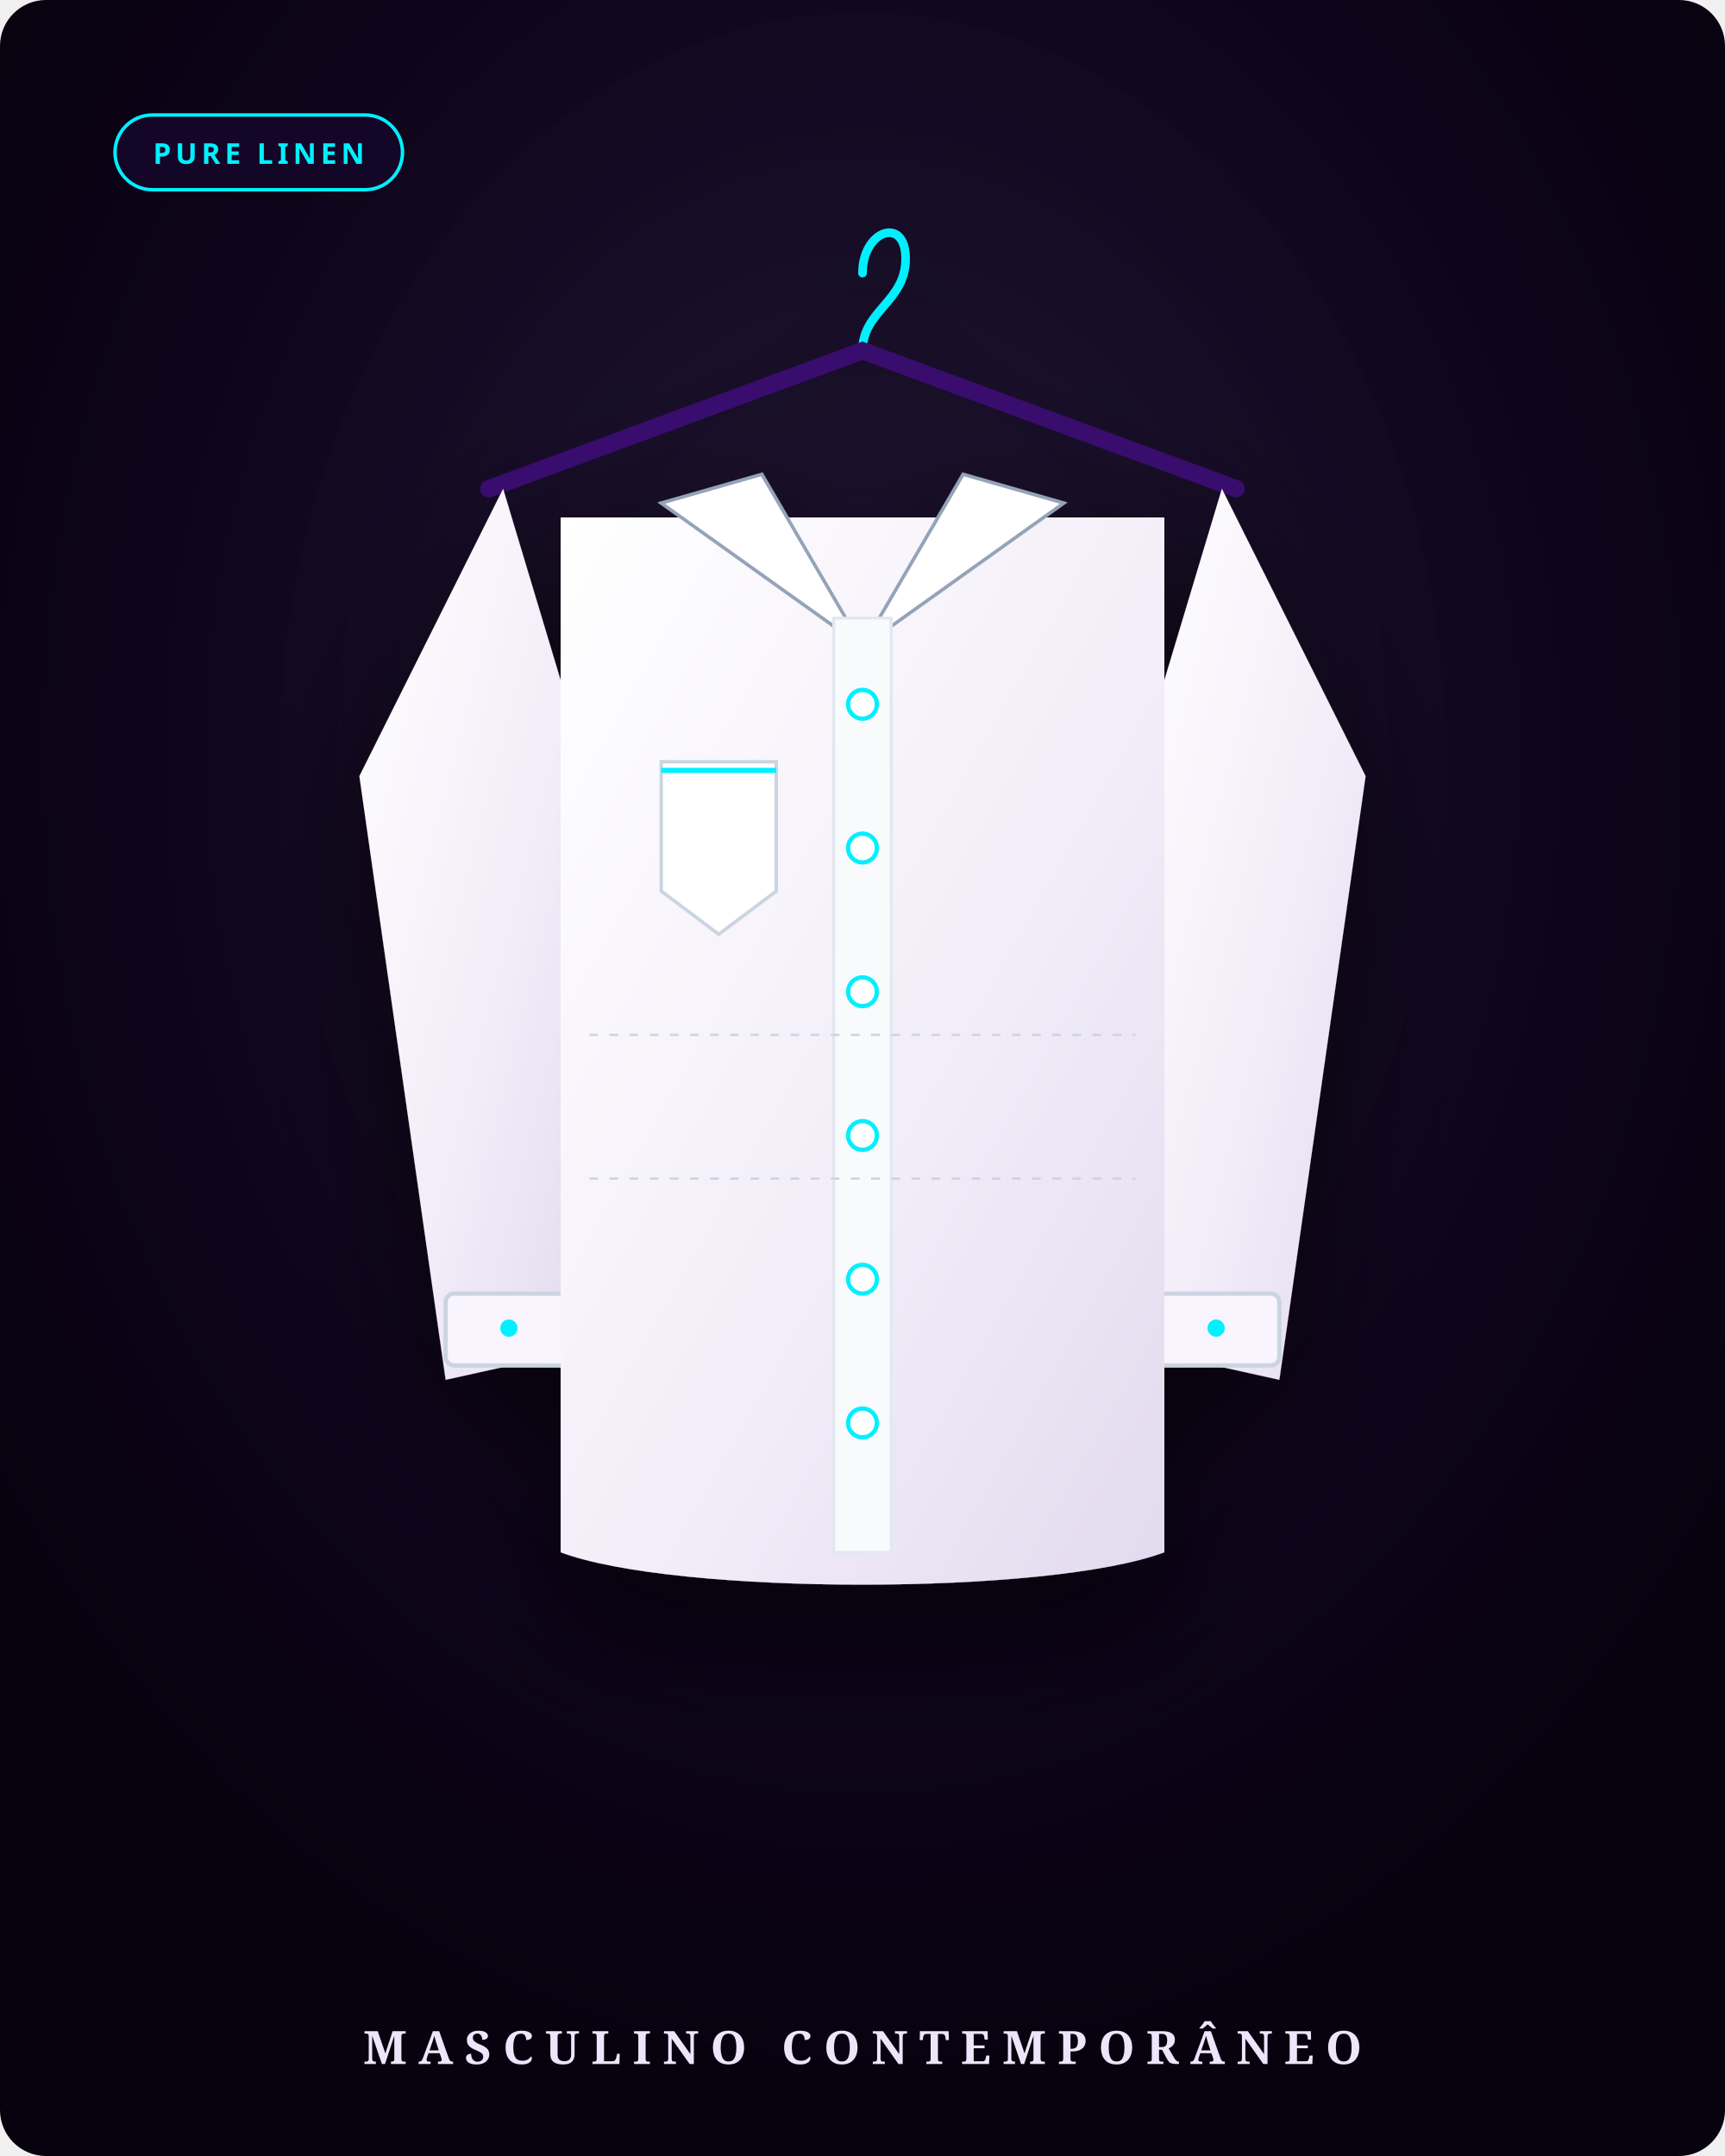
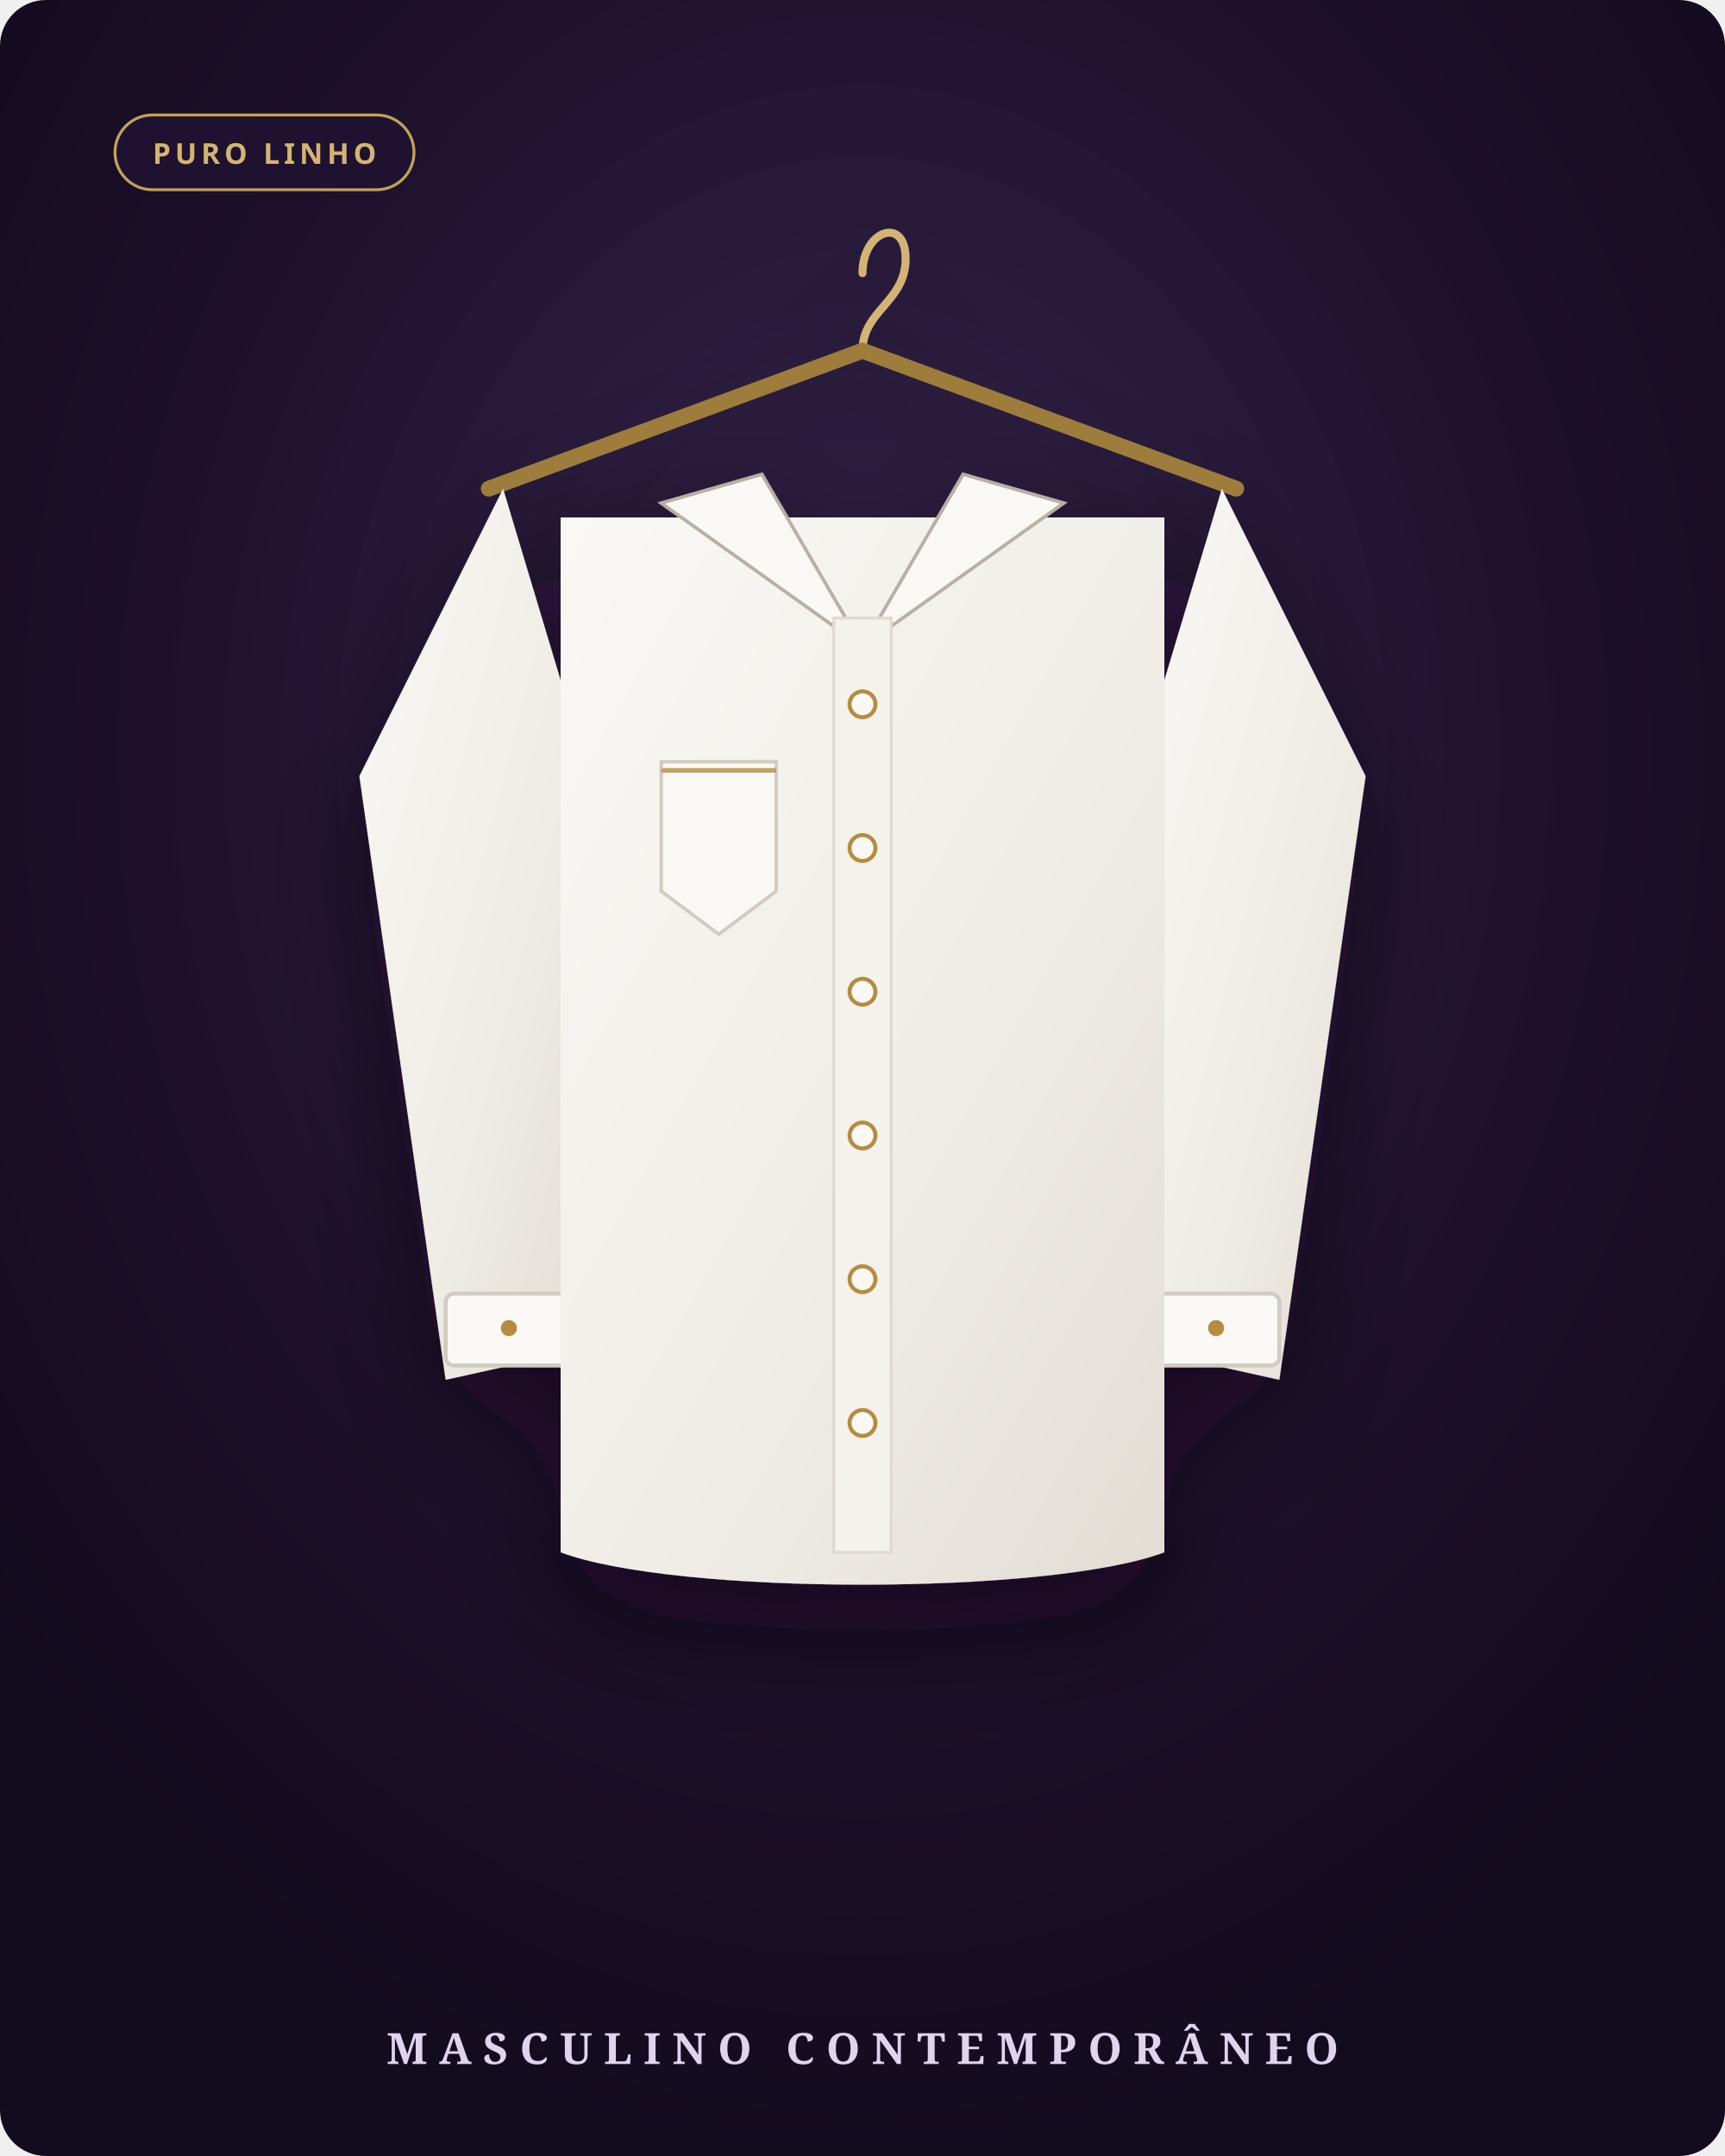
<svg xmlns="http://www.w3.org/2000/svg" viewBox="0 0 600 750" width="600" height="750" fill="none">
  <defs>
    <radialGradient id="studioShirt" cx="50%" cy="35%" r="65%">
-       <stop offset="0%" stop-color="#180C2C" stop-opacity="0.95" />
-       <stop offset="65%" stop-color="#0E041A" stop-opacity="1" />
-       <stop offset="100%" stop-color="#07020D" stop-opacity="1" />
+       <stop offset="0%" stop-color="#2E1B46" stop-opacity="0.95" />
+       <stop offset="65%" stop-color="#1C102B" stop-opacity="1" />
+       <stop offset="100%" stop-color="#130B1E" stop-opacity="1" />
    </radialGradient>
    <linearGradient id="linenOffWhite" x1="0%" y1="0%" x2="100%" y2="100%">
-       <stop offset="0%" stop-color="#FFFFFF" />
-       <stop offset="60%" stop-color="#F1ECF8" />
-       <stop offset="100%" stop-color="#E2DAEE" />
+       <stop offset="0%" stop-color="#FAF8F5" />
+       <stop offset="60%" stop-color="#EFECE6" />
+       <stop offset="100%" stop-color="#E2DDD3" />
    </linearGradient>
    <filter id="shirtShadow" x="-10%" y="-10%" width="120%" height="130%">
-       <feDropShadow dx="0" dy="18" stdDeviation="22" flood-color="#000000" flood-opacity="0.65" />
+       <feDropShadow dx="0" dy="16" stdDeviation="20" flood-color="#09040E" flood-opacity="0.6" />
    </filter>
  </defs>
  <rect width="600" height="750" rx="16" fill="url(#studioShirt)" />
-   <circle cx="300" cy="350" r="160" fill="#00F0FF" fill-opacity="0.06" />
+   <circle cx="300" cy="350" r="160" fill="#C5A059" fill-opacity="0.06" />
  <g transform="translate(40, 40)">
-     <rect width="100" height="26" rx="13" fill="#140626" stroke="#00F0FF" stroke-width="1.2" />
-     <text x="50" y="17" font-family="'Plus Jakarta Sans', sans-serif" font-size="10" font-weight="700" fill="#00F0FF" letter-spacing="1.5" text-anchor="middle">PURE LINEN</text>
+     <rect width="104" height="26" rx="13" fill="#1F1230" stroke="#C5A059" stroke-width="1" />
+     <text x="52" y="17" font-family="'Plus Jakarta Sans', sans-serif" font-size="10" font-weight="600" fill="#D4B475" letter-spacing="1.5" text-anchor="middle">PURO LINHO</text>
  </g>
  <g filter="url(#shirtShadow)">
-     <path d="M 300,95 C 300,80 315,75 315,90 C 315,105 300,108 300,122" stroke="#00F0FF" stroke-width="3" stroke-linecap="round" fill="none" />
-     <path d="M 170,170 L 300,122 L 430,170" stroke="#380C6E" stroke-width="6" stroke-linecap="round" fill="none" />
+     <path d="M 300,95 C 300,80 315,75 315,90 C 315,105 300,108 300,122" stroke="#D4B475" stroke-width="2.8" stroke-linecap="round" fill="none" />
+     <path d="M 170,170 L 300,122 L 430,170" stroke="#9E7B3B" stroke-width="5.5" stroke-linecap="round" fill="none" />
    <path d="M 175,170 L 125,270 L 155,480 L 200,470 L 205,270" fill="url(#linenOffWhite)" />
    <path d="M 425,170 L 475,270 L 445,480 L 400,470 L 395,270" fill="url(#linenOffWhite)" />
-     <rect x="155" y="450" width="45" height="25" rx="3" fill="#F8F5FE" stroke="#CBD5E1" stroke-width="1.5" />
-     <circle cx="177" cy="462" r="3" fill="#00F0FF" />
-     <rect x="400" y="450" width="45" height="25" rx="3" fill="#F8F5FE" stroke="#CBD5E1" stroke-width="1.5" />
-     <circle cx="423" cy="462" r="3" fill="#00F0FF" />
+     <rect x="155" y="450" width="45" height="25" rx="3" fill="#FAF8F5" stroke="#D1CBC0" stroke-width="1.4" />
+     <circle cx="177" cy="462" r="2.8" fill="#B68D40" />
+     <rect x="400" y="450" width="45" height="25" rx="3" fill="#FAF8F5" stroke="#D1CBC0" stroke-width="1.4" />
+     <circle cx="423" cy="462" r="2.8" fill="#B68D40" />
    <path d="M 195,180 L 195,540 C 235,555 365,555 405,540 L 405,180 Z" fill="url(#linenOffWhite)" />
-     <path d="M 230,175 L 300,225 L 265,165 Z" fill="#FFFFFF" stroke="#94A3B8" stroke-width="1.2" />
-     <path d="M 370,175 L 300,225 L 335,165 Z" fill="#FFFFFF" stroke="#94A3B8" stroke-width="1.2" />
-     <rect x="290" y="215" width="20" height="325" fill="#F8FAFC" stroke="#E2E8F0" stroke-width="1" />
-     <circle cx="300" cy="245" r="5" fill="#FFFFFF" stroke="#00F0FF" stroke-width="1.5" />
-     <circle cx="300" cy="295" r="5" fill="#FFFFFF" stroke="#00F0FF" stroke-width="1.5" />
-     <circle cx="300" cy="345" r="5" fill="#FFFFFF" stroke="#00F0FF" stroke-width="1.5" />
-     <circle cx="300" cy="395" r="5" fill="#FFFFFF" stroke="#00F0FF" stroke-width="1.5" />
-     <circle cx="300" cy="445" r="5" fill="#FFFFFF" stroke="#00F0FF" stroke-width="1.5" />
-     <circle cx="300" cy="495" r="5" fill="#FFFFFF" stroke="#00F0FF" stroke-width="1.5" />
-     <path d="M 230,265 L 270,265 L 270,310 L 250,325 L 230,310 Z" fill="#FFFFFF" stroke="#CBD5E1" stroke-width="1.2" />
-     <line x1="230" y1="268" x2="270" y2="268" stroke="#00F0FF" stroke-width="1.8" />
-     <line x1="205" y1="360" x2="395" y2="360" stroke="#CBD5E1" stroke-width="0.8" stroke-dasharray="3 4" />
-     <line x1="205" y1="410" x2="395" y2="410" stroke="#CBD5E1" stroke-width="0.8" stroke-dasharray="3 4" />
+     <path d="M 230,175 L 300,225 L 265,165 Z" fill="#FAF8F5" stroke="#B8B0A4" stroke-width="1.2" />
+     <path d="M 370,175 L 300,225 L 335,165 Z" fill="#FAF8F5" stroke="#B8B0A4" stroke-width="1.2" />
+     <rect x="290" y="215" width="20" height="325" fill="#F5F2EC" stroke="#DFD9CE" stroke-width="1" />
+     <circle cx="300" cy="245" r="4.5" fill="#FAF8F5" stroke="#B68D40" stroke-width="1.4" />
+     <circle cx="300" cy="295" r="4.5" fill="#FAF8F5" stroke="#B68D40" stroke-width="1.4" />
+     <circle cx="300" cy="345" r="4.5" fill="#FAF8F5" stroke="#B68D40" stroke-width="1.4" />
+     <circle cx="300" cy="395" r="4.5" fill="#FAF8F5" stroke="#B68D40" stroke-width="1.4" />
+     <circle cx="300" cy="445" r="4.5" fill="#FAF8F5" stroke="#B68D40" stroke-width="1.4" />
+     <circle cx="300" cy="495" r="4.5" fill="#FAF8F5" stroke="#B68D40" stroke-width="1.4" />
+     <path d="M 230,265 L 270,265 L 270,310 L 250,325 L 230,310 Z" fill="#FAF8F5" stroke="#D1CBC0" stroke-width="1.2" />
+     <line x1="230" y1="268" x2="270" y2="268" stroke="#C5A059" stroke-width="1.6" />
  </g>
-   <text x="300" y="718" font-family="'Bodoni Moda', serif" font-size="16" font-weight="600" fill="#EDE6FA" letter-spacing="4" text-anchor="middle">MASCULINO CONTEMPORÂNEO</text>
+   <text x="300" y="718" font-family="'Bodoni Moda', Georgia, serif" font-size="15" font-weight="600" fill="#DFD3EE" letter-spacing="4" text-anchor="middle">MASCULINO CONTEMPORÂNEO</text>
</svg>
